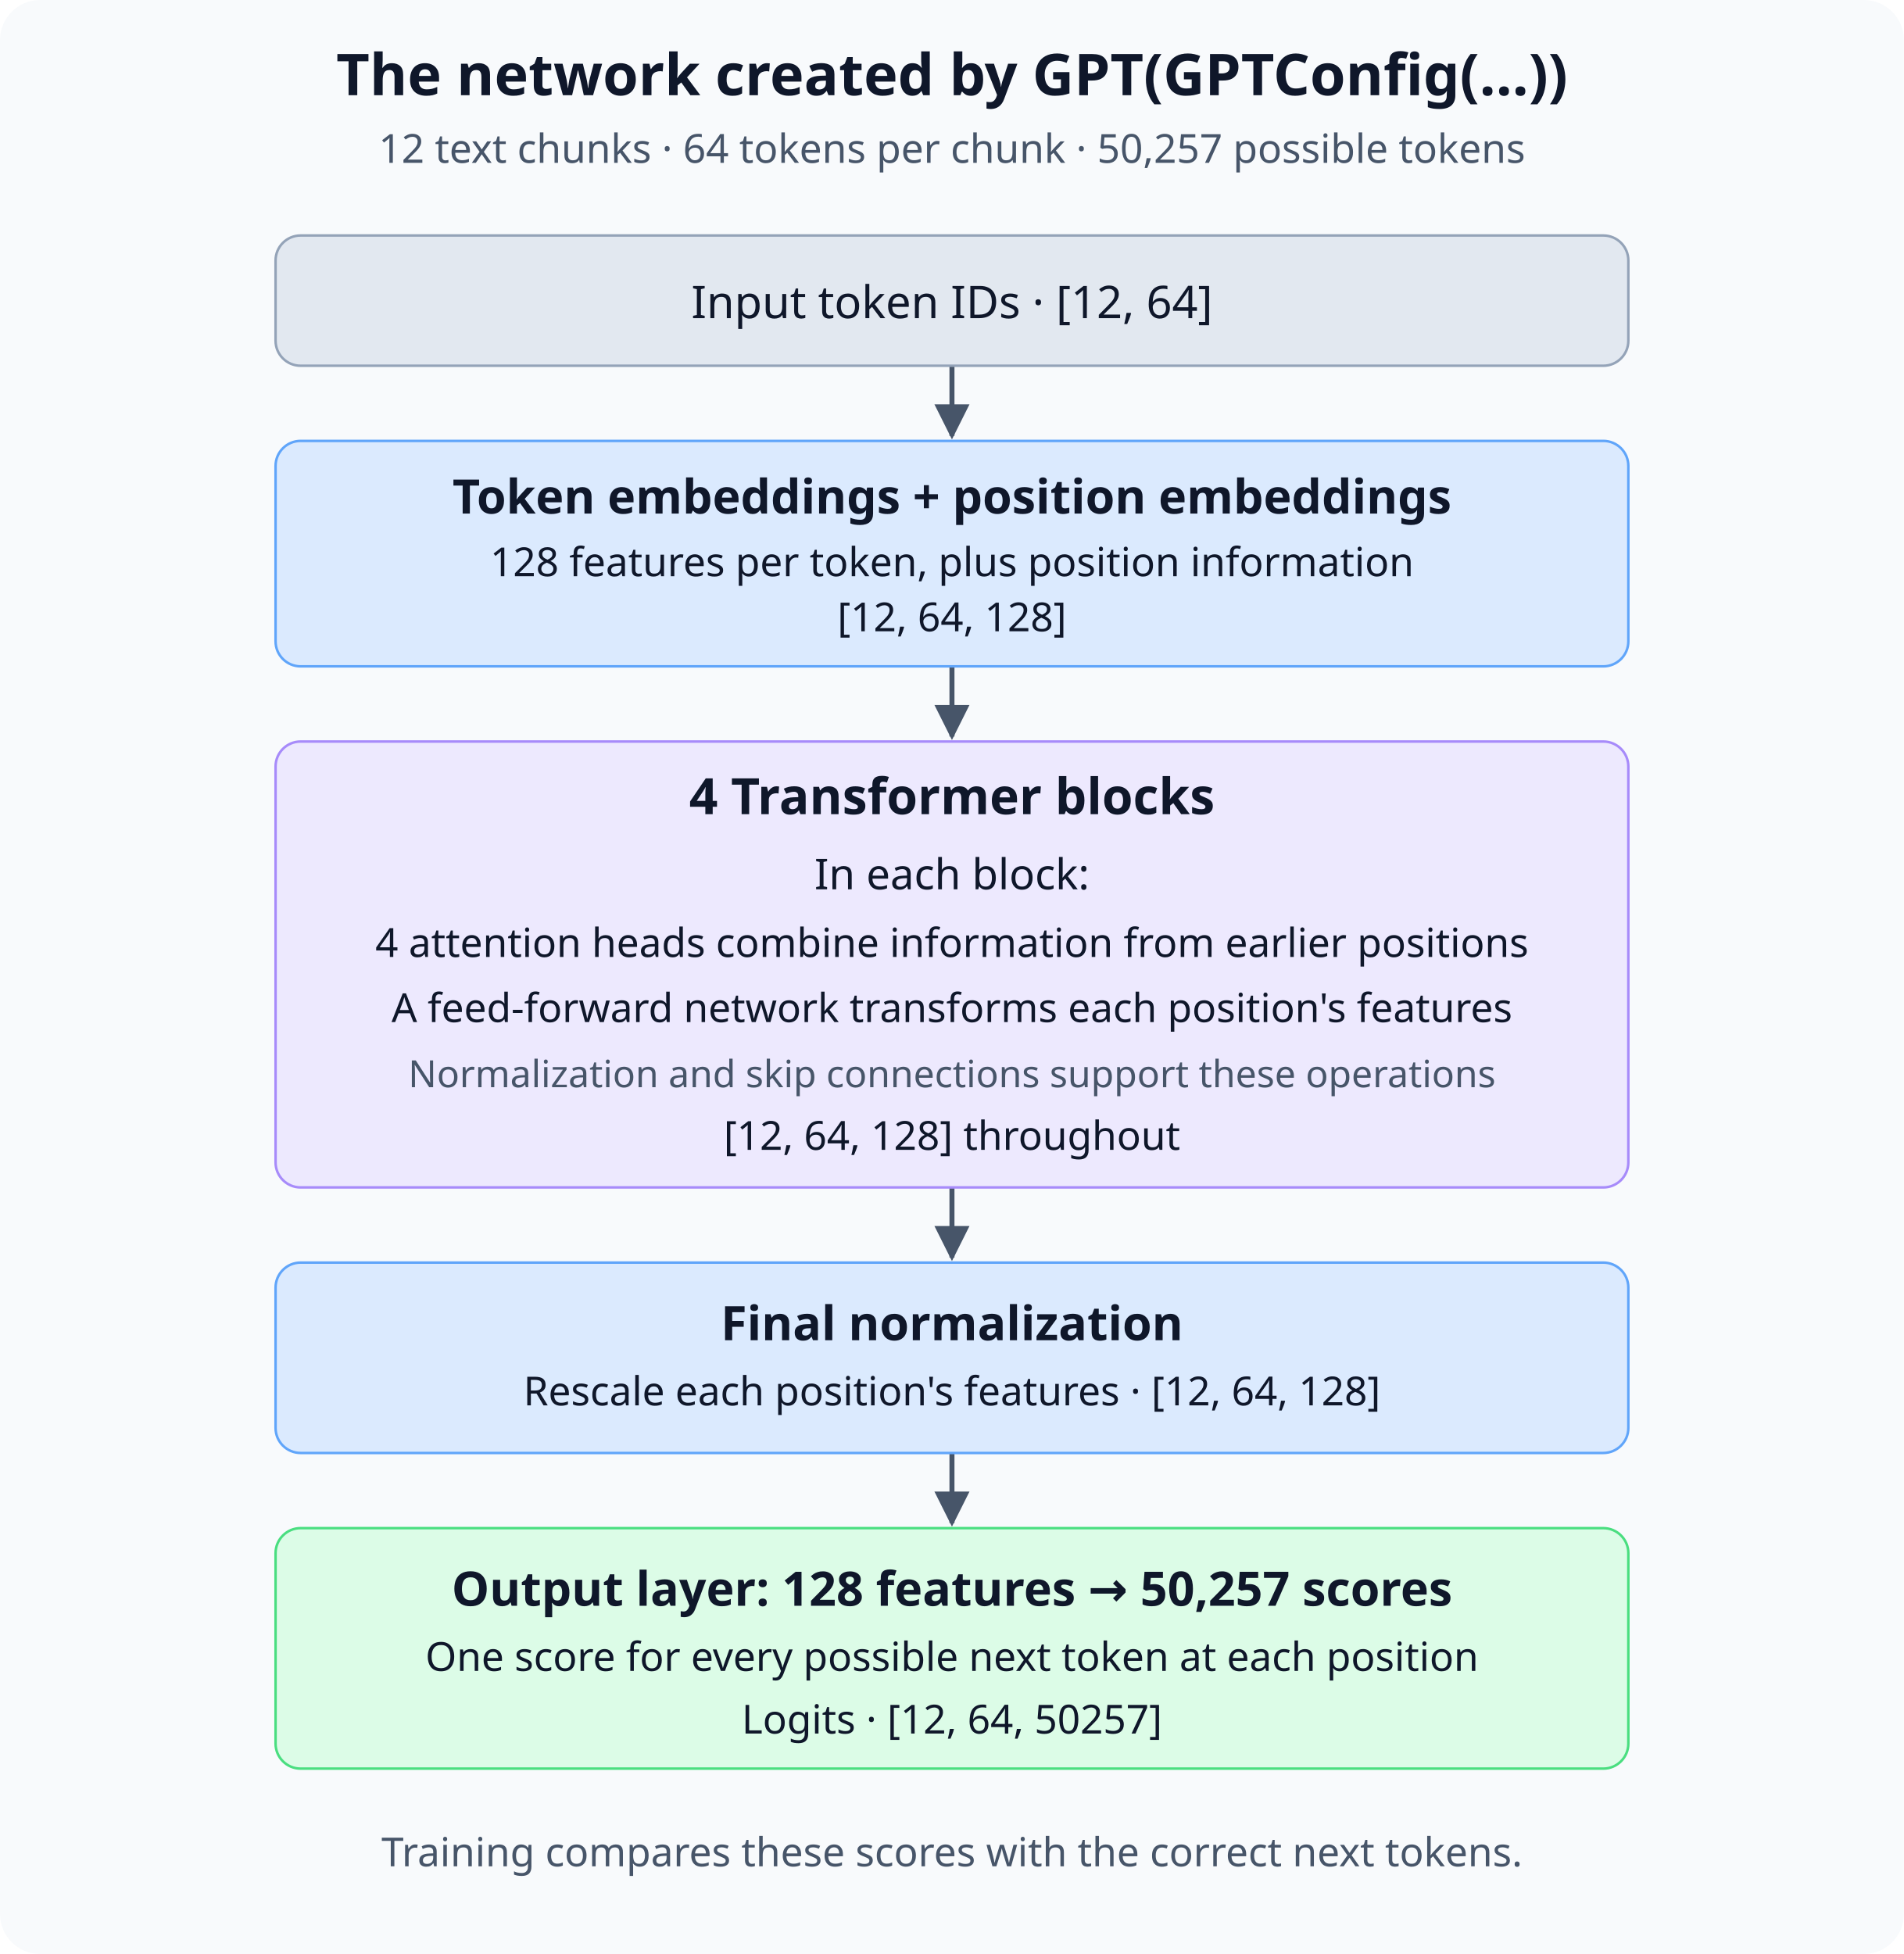
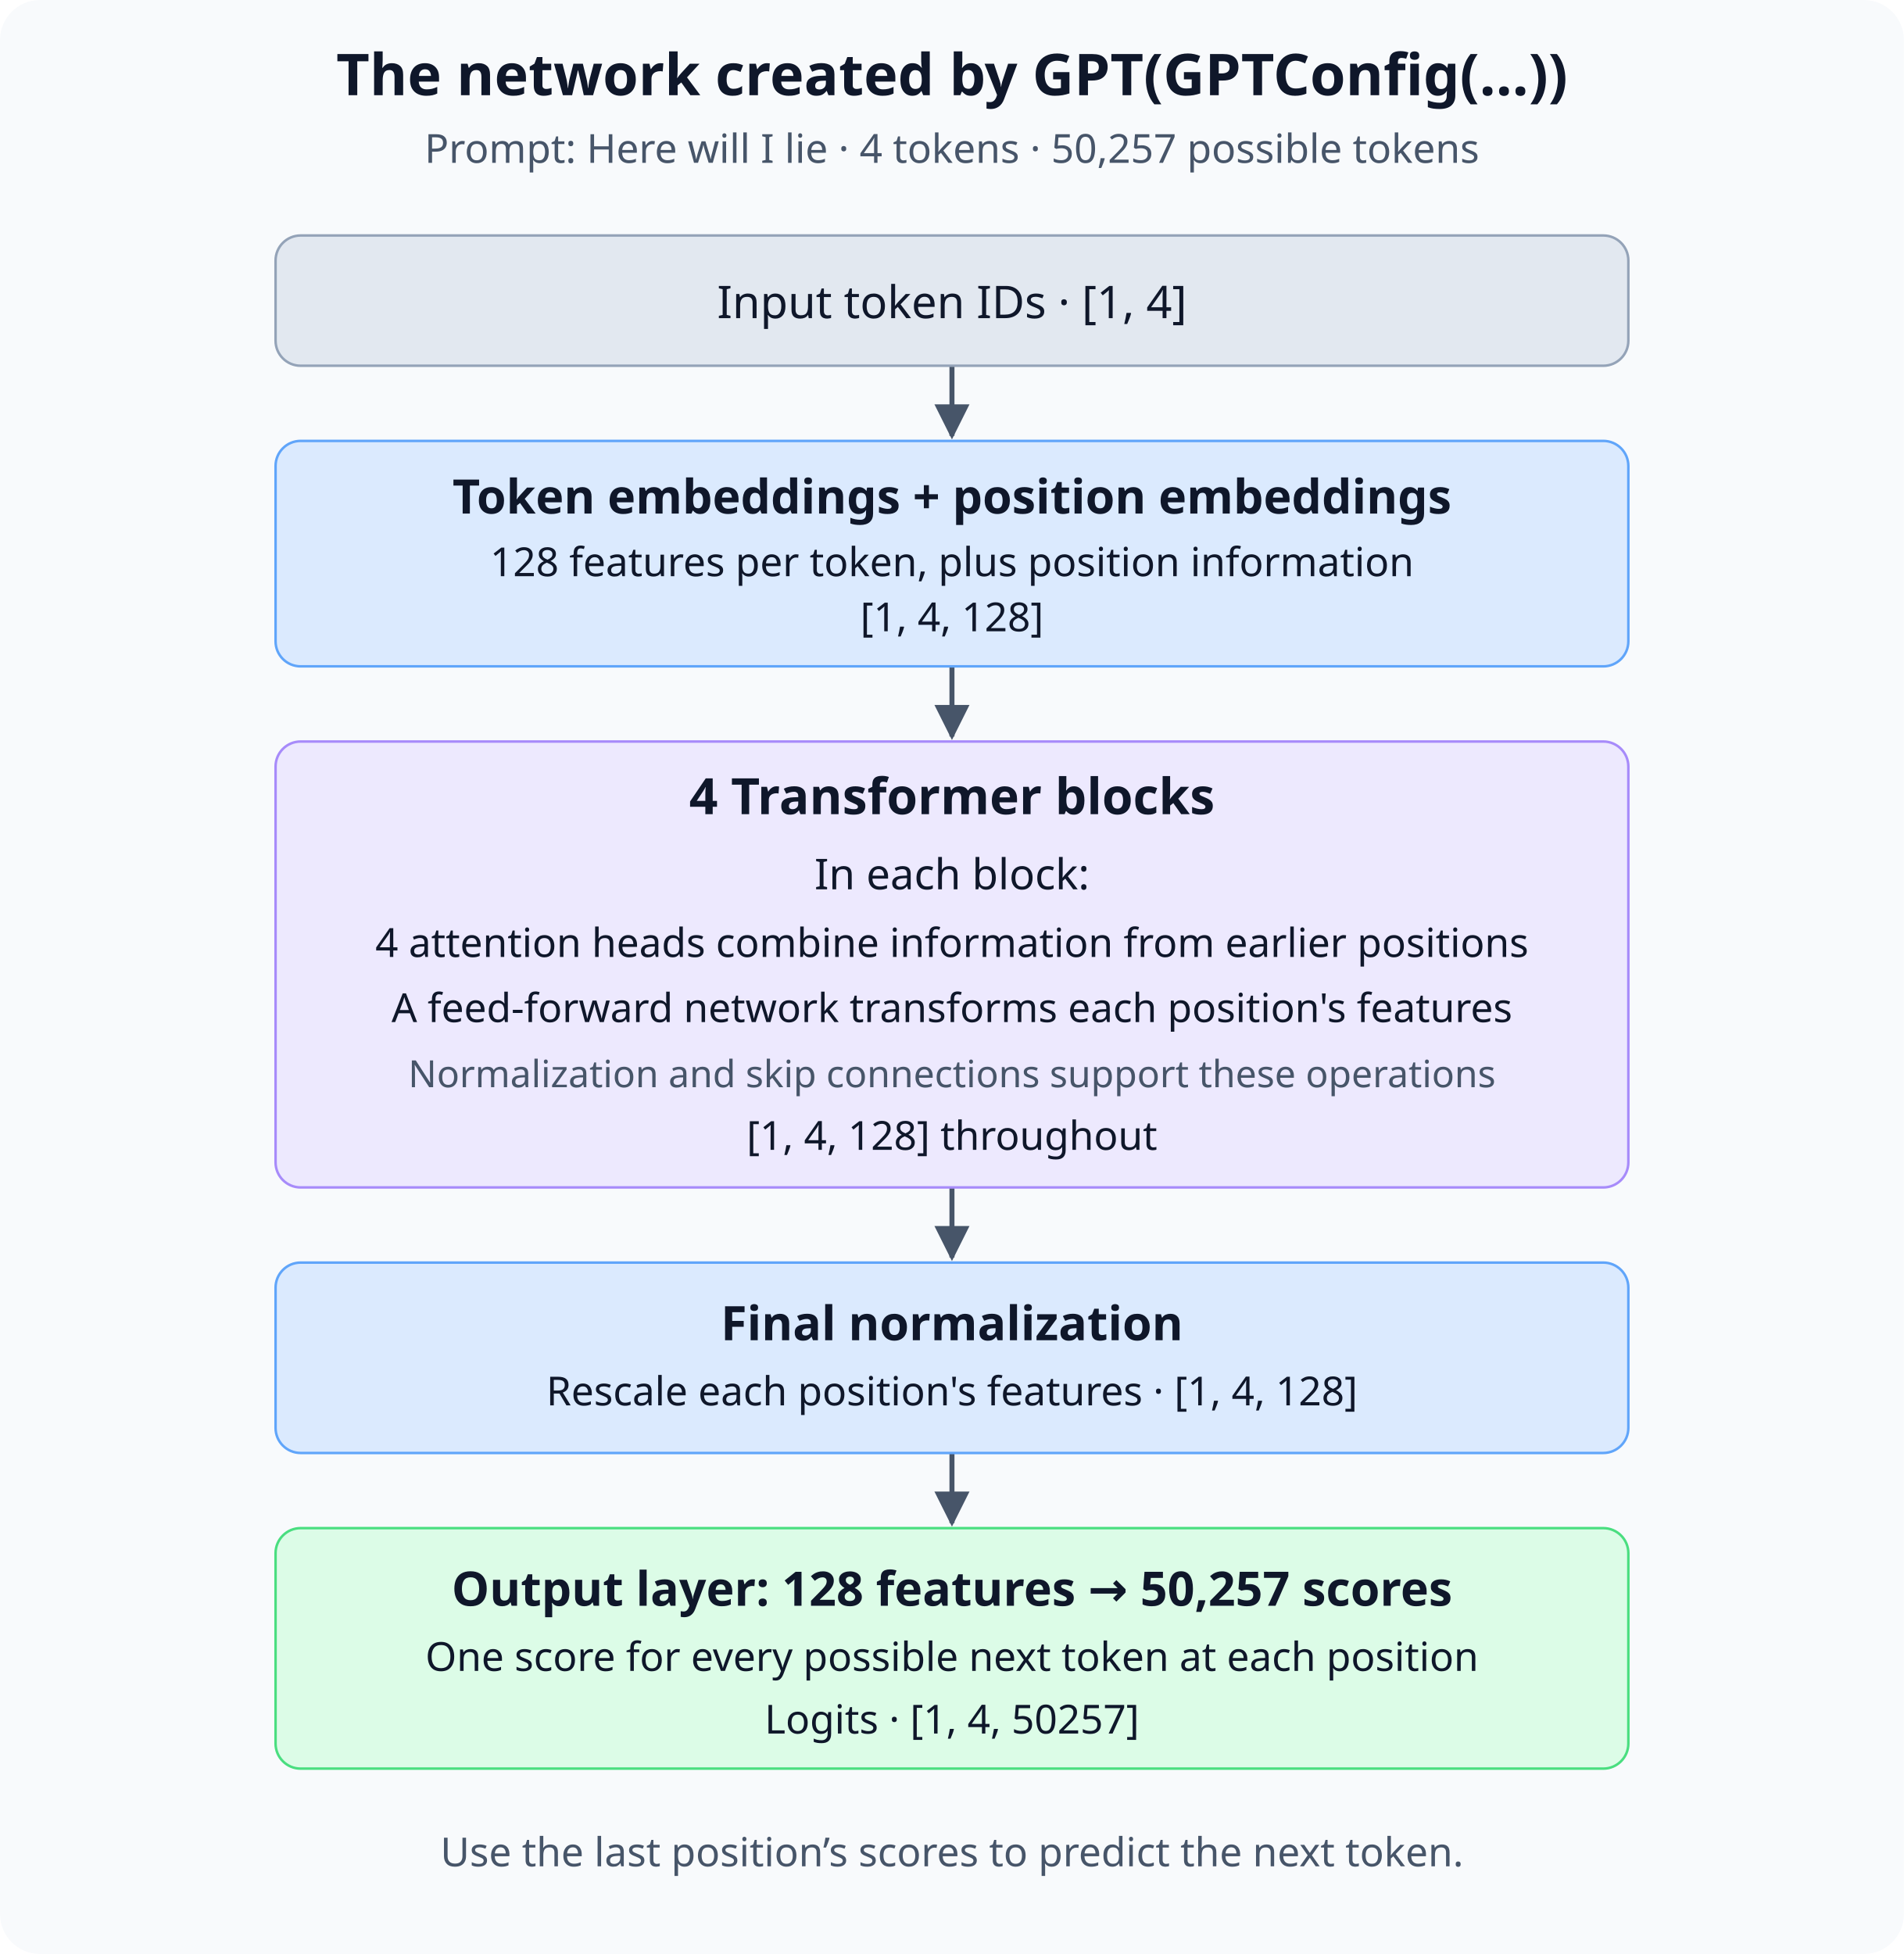
<svg xmlns="http://www.w3.org/2000/svg" width="760" height="780" viewBox="0 0 760 780" role="img" aria-labelledby="title desc">
  <defs>
    <marker id="arrow" viewBox="0 0 10 10" refX="9" refY="5" markerWidth="7" markerHeight="7" orient="auto-start-reverse">
      <path d="M 0 0 L 10 5 L 0 10 z" fill="#475569" />
    </marker>
  </defs>
  <rect width="760" height="780" rx="16" fill="#f8fafc" />
  <g font-family="system-ui, sans-serif" text-anchor="middle" fill="#0f172a">
    <text x="380" y="38" font-size="23" font-weight="700">The network created by GPT(GPTConfig(...))</text>
-     <text x="380" y="65" font-size="16" fill="#475569">12 text chunks · 64 tokens per chunk · 50,257 possible tokens</text>
+     <text x="380" y="65" font-size="16" fill="#475569">Prompt: Here will I lie · 4 tokens · 50,257 possible tokens</text>
    <g stroke="#475569" stroke-width="2" marker-end="url(#arrow)">
      <path d="M380 146 V174" />
      <path d="M380 266 V294" />
      <path d="M380 474 V502" />
      <path d="M380 580 V608" />
    </g>
    <rect x="110" y="94" width="540" height="52" rx="10" fill="#e2e8f0" stroke="#94a3b8" />
-     <text x="380" y="127" font-size="18">Input token IDs · [12, 64]</text>
+     <text x="380" y="127" font-size="18">Input token IDs · [1, 4]</text>
    <rect x="110" y="176" width="540" height="90" rx="10" fill="#dbeafe" stroke="#60a5fa" />
    <text x="380" y="205" font-size="19" font-weight="600">Token embeddings + position embeddings</text>
    <text x="380" y="230" font-size="16">128 features per token, plus position information</text>
-     <text x="380" y="252" font-size="16">[12, 64, 128]</text>
+     <text x="380" y="252" font-size="16">[1, 4, 128]</text>
    <rect x="110" y="296" width="540" height="178" rx="10" fill="#ede9fe" stroke="#a78bfa" />
    <text x="380" y="325" font-size="20" font-weight="600">4 Transformer blocks</text>
    <text x="380" y="355" font-size="17">In each block:</text>
    <text x="380" y="382" font-size="16">4 attention heads combine information from earlier positions</text>
    <text x="380" y="408" font-size="16">A feed-forward network transforms each position's features</text>
    <text x="380" y="434" font-size="15" fill="#475569">Normalization and skip connections support these operations</text>
-     <text x="380" y="459" font-size="16">[12, 64, 128] throughout</text>
+     <text x="380" y="459" font-size="16">[1, 4, 128] throughout</text>
    <rect x="110" y="504" width="540" height="76" rx="10" fill="#dbeafe" stroke="#60a5fa" />
    <text x="380" y="535" font-size="19" font-weight="600">Final normalization</text>
-     <text x="380" y="561" font-size="16">Rescale each position's features · [12, 64, 128]</text>
+     <text x="380" y="561" font-size="16">Rescale each position's features · [1, 4, 128]</text>
    <rect x="110" y="610" width="540" height="96" rx="10" fill="#dcfce7" stroke="#4ade80" />
    <text x="380" y="641" font-size="19" font-weight="600">Output layer: 128 features → 50,257 scores</text>
    <text x="380" y="667" font-size="16">One score for every possible next token at each position</text>
-     <text x="380" y="692" font-size="16">Logits · [12, 64, 50257]</text>
-     <text x="380" y="745" font-size="16" fill="#475569">Training compares these scores with the correct next tokens.</text>
+     <text x="380" y="692" font-size="16">Logits · [1, 4, 50257]</text>
+     <text x="380" y="745" font-size="16" fill="#475569">Use the last position’s scores to predict the next token.</text>
  </g>
</svg>
